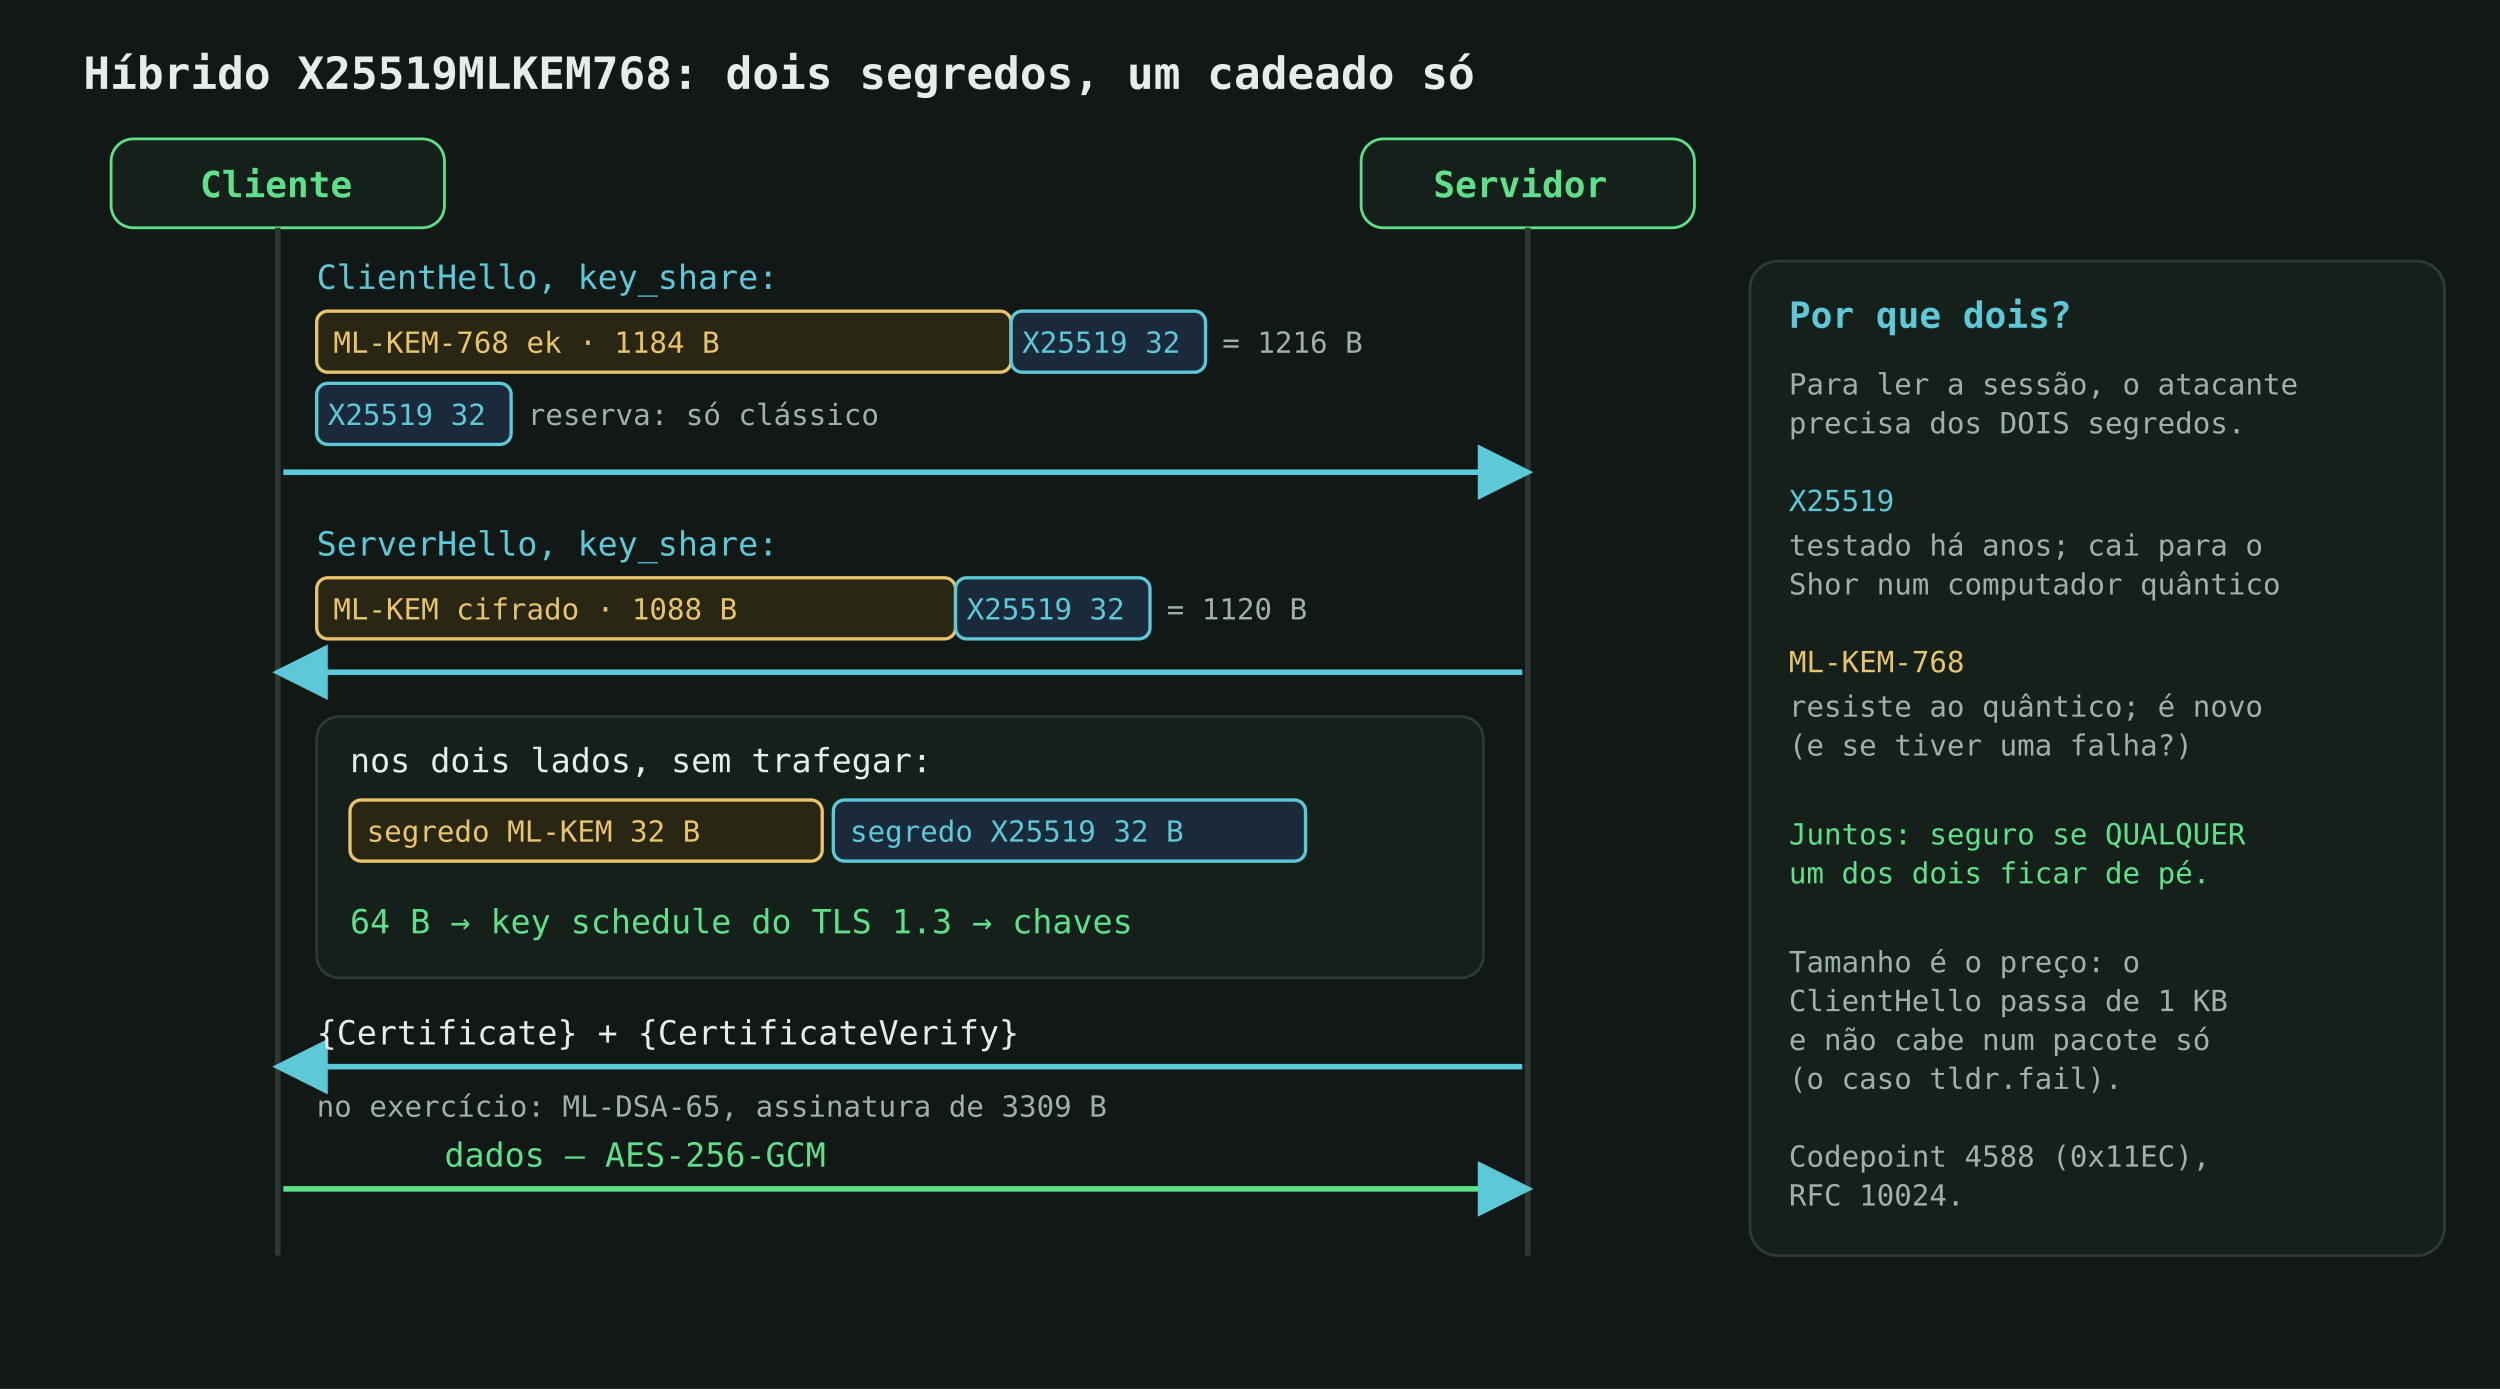
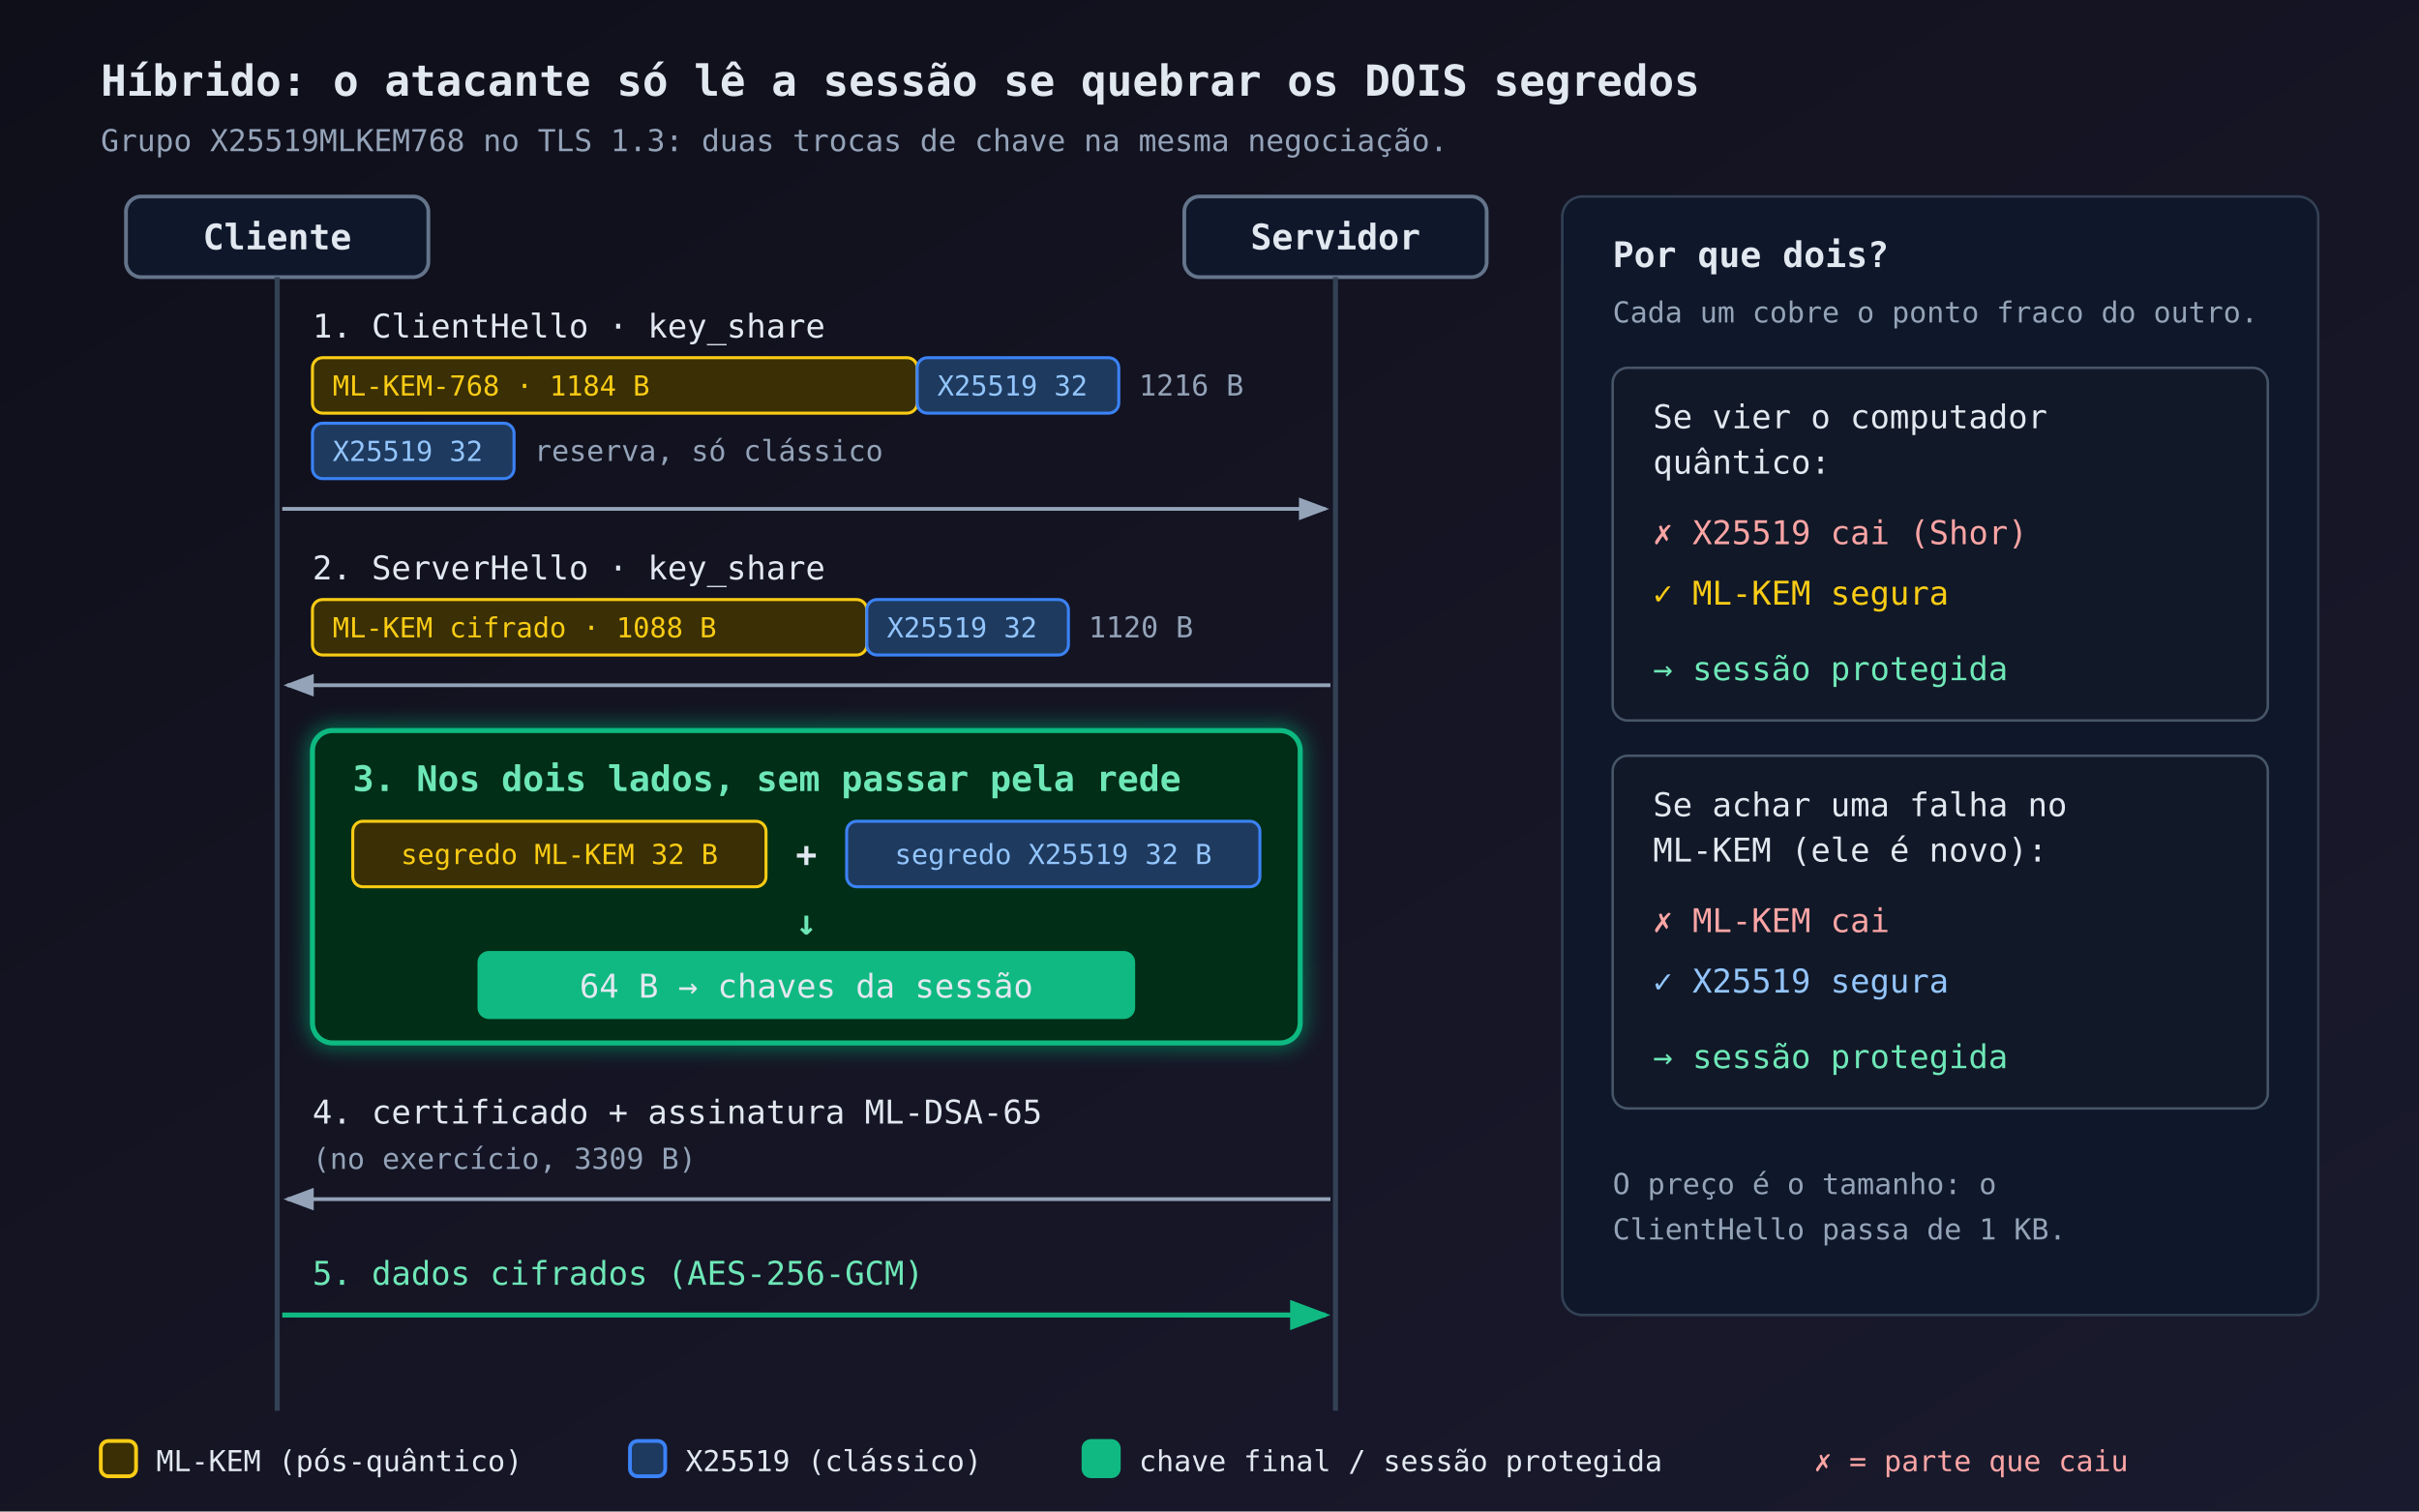
- <svg xmlns="http://www.w3.org/2000/svg" viewBox="0 0 900 500" role="img" aria-labelledby="t d">
+ <svg xmlns="http://www.w3.org/2000/svg" viewBox="0 0 960 600" width="960" height="600" role="img" aria-labelledby="t d">
  <style>
-     text { font-family: ui-monospace, "DejaVu Sans Mono", Menlo, Consolas, monospace; fill: #e6ede8; }
-     .t { font-size: 16px; font-weight: 700; }
-     .h { font-size: 13px; font-weight: 700; fill: #5cc8d8; }
-     .b { font-size: 12px; }
-     .s { font-size: 10.5px; fill: #9fb0a6; }
-     .g { fill: #5ee08a; }
-     .y { fill: #e8c46a; }
-     .c { fill: #5cc8d8; }
-     .life { stroke: #2c3a33; stroke-width: 2; }
-     .msg { stroke: #5cc8d8; stroke-width: 2; marker-end: url(#ar); fill: none; }
-     .pq { fill: #2a2614; stroke: #e8c46a; stroke-width: 1.2; }
-     .ec { fill: #1b2a3a; stroke: #5cc8d8; stroke-width: 1.2; }
+     text { font-family: 'SF Mono', 'Fira Code', 'Cascadia Code', 'DejaVu Sans Mono', 'Courier New', monospace; fill: #e2e8f0; }
+     .title { font-size: 17px; font-weight: 700; }
+     .sub { font-size: 12px; fill: #94a3b8; }
+     .h { font-size: 14px; font-weight: 700; }
+     .b { font-size: 13px; }
+     .s { font-size: 11.5px; fill: #94a3b8; }
+     .xs { font-size: 11px; }
+     .blu { fill: #93c5fd; }
+     .gold { fill: #facc15; }
+     .grn { fill: #6ee7b7; }
+     .red { fill: #fca5a5; }
  </style>
  <defs>
-     <marker id="ar" markerWidth="10" markerHeight="10" refX="8" refY="5" orient="auto">
-       <path d="M0,0 L10,5 L0,10 z" fill="#5cc8d8" />
+     <linearGradient id="bg-grad" x1="0%" y1="0%" x2="100%" y2="100%">
+       <stop offset="0%" stop-color="#0f0f1a" />
+       <stop offset="100%" stop-color="#1a1a2e" />
+     </linearGradient>
+     <filter id="glow-green" x="-10%" y="-20%" width="120%" height="140%">
+       <feGaussianBlur stdDeviation="4" result="blur" />
+       <feMerge>
+         <feMergeNode in="blur" />
+         <feMergeNode in="SourceGraphic" />
+       </feMerge>
+     </filter>
+     <marker id="arrow-slate" markerWidth="8" markerHeight="6" refX="7" refY="3" orient="auto">
+       <polygon points="0 0, 8 3, 0 6" fill="#94a3b8" />
+     </marker>
+     <marker id="arrow-green" markerWidth="8" markerHeight="6" refX="7" refY="3" orient="auto">
+       <polygon points="0 0, 8 3, 0 6" fill="#10b981" />
    </marker>
  </defs>
-   <rect width="900" height="500" fill="#121815" />
-   <text class="t" x="30" y="32">Híbrido X25519MLKEM768: dois segredos, um cadeado só</text>
-   <rect x="40" y="50" width="120" height="32" rx="8" fill="#16201b" stroke="#5ee08a" />
-   <text class="h g" x="72" y="71">Cliente</text>
-   <rect x="490" y="50" width="120" height="32" rx="8" fill="#16201b" stroke="#5ee08a" />
-   <text class="h g" x="516" y="71">Servidor</text>
-   <line class="life" x1="100" y1="82" x2="100" y2="452" />
-   <line class="life" x1="550" y1="82" x2="550" y2="452" />
-   <text class="b c" x="114" y="104">ClientHello, key_share:</text>
-   <rect class="pq" x="114" y="112" width="250" height="22" rx="4" />
-   <text class="s y" x="120" y="127">ML-KEM-768 ek · 1184 B</text>
-   <rect class="ec" x="364" y="112" width="70" height="22" rx="4" />
-   <text class="s c" x="368" y="127">X25519 32</text>
-   <text class="s" x="440" y="127">= 1216 B</text>
-   <rect class="ec" x="114" y="138" width="70" height="22" rx="4" />
-   <text class="s c" x="118" y="153">X25519 32</text>
-   <text class="s" x="190" y="153">reserva: só clássico</text>
-   <path class="msg" d="M102,170 L548,170" />
-   <text class="b c" x="114" y="200">ServerHello, key_share:</text>
-   <rect class="pq" x="114" y="208" width="230" height="22" rx="4" />
-   <text class="s y" x="120" y="223">ML-KEM cifrado · 1088 B</text>
-   <rect class="ec" x="344" y="208" width="70" height="22" rx="4" />
-   <text class="s c" x="348" y="223">X25519 32</text>
-   <text class="s" x="420" y="223">= 1120 B</text>
-   <path class="msg" d="M548,242 L102,242" />
-   <rect x="114" y="258" width="420" height="94" rx="8" fill="#16201b" stroke="#2c3a33" />
-   <text class="b" x="126" y="278">nos dois lados, sem trafegar:</text>
-   <rect class="pq" x="126" y="288" width="170" height="22" rx="4" />
-   <text class="s y" x="132" y="303">segredo ML-KEM 32 B</text>
-   <rect class="ec" x="300" y="288" width="170" height="22" rx="4" />
-   <text class="s c" x="306" y="303">segredo X25519 32 B</text>
-   <text class="b g" x="126" y="336">64 B → key schedule do TLS 1.3 → chaves</text>
-   <path class="msg" d="M548,384 L102,384" />
-   <text class="b" x="114" y="376">{Certificate} + {CertificateVerify}</text>
-   <text class="s" x="114" y="402">no exercício: ML-DSA-65, assinatura de 3309 B</text>
-   <path class="msg" d="M102,428 L548,428" style="stroke:#5ee08a" />
-   <text class="b g" x="160" y="420">dados — AES-256-GCM</text>
-   <rect x="630" y="94" width="250" height="358" rx="10" fill="#16201b" stroke="#2c3a33" />
-   <text class="h" x="644" y="118">Por que dois?</text>
-   <text class="s" x="644" y="142">Para ler a sessão, o atacante</text>
-   <text class="s" x="644" y="156">precisa dos DOIS segredos.</text>
-   <text class="s c" x="644" y="184">X25519</text>
-   <text class="s" x="644" y="200">testado há anos; cai para o</text>
-   <text class="s" x="644" y="214">Shor num computador quântico</text>
-   <text class="s y" x="644" y="242">ML-KEM-768</text>
-   <text class="s" x="644" y="258">resiste ao quântico; é novo</text>
-   <text class="s" x="644" y="272">(e se tiver uma falha?)</text>
-   <text class="s g" x="644" y="304">Juntos: seguro se QUALQUER</text>
-   <text class="s g" x="644" y="318">um dos dois ficar de pé.</text>
-   <text class="s" x="644" y="350">Tamanho é o preço: o</text>
-   <text class="s" x="644" y="364">ClientHello passa de 1 KB</text>
-   <text class="s" x="644" y="378">e não cabe num pacote só</text>
-   <text class="s" x="644" y="392">(o caso tldr.fail).</text>
-   <text class="s" x="644" y="420">Codepoint 4588 (0x11EC),</text>
-   <text class="s" x="644" y="434">RFC 10024.</text>
+   <rect width="960" height="600" fill="url(#bg-grad)" />
+   <text class="title" x="40" y="38">Híbrido: o atacante só lê a sessão se quebrar os DOIS segredos</text>
+   <text class="sub" x="40" y="60">Grupo X25519MLKEM768 no TLS 1.3: duas trocas de chave na mesma negociação.</text>
+   <rect x="50" y="78" width="120" height="32" rx="6" fill="#0f172a" stroke="#64748b" stroke-width="1.5" />
+   <text class="h" x="110" y="99" text-anchor="middle">Cliente</text>
+   <rect x="470" y="78" width="120" height="32" rx="6" fill="#0f172a" stroke="#64748b" stroke-width="1.5" />
+   <text class="h" x="530" y="99" text-anchor="middle">Servidor</text>
+   <line x1="110" y1="110" x2="110" y2="560" stroke="#334155" stroke-width="2" />
+   <line x1="530" y1="110" x2="530" y2="560" stroke="#334155" stroke-width="2" />
+   <text class="b" x="124" y="134">1. ClientHello · key_share</text>
+   <rect x="124" y="142" width="240" height="22" rx="4" fill="#3a2f05" stroke="#facc15" stroke-width="1.2" />
+   <text class="xs gold" x="132" y="157">ML-KEM-768 · 1184 B</text>
+   <rect x="364" y="142" width="80" height="22" rx="4" fill="#1e3a5f" stroke="#3b82f6" stroke-width="1.2" />
+   <text class="xs blu" x="372" y="157">X25519 32</text>
+   <text class="s" x="452" y="157">1216 B</text>
+   <rect x="124" y="168" width="80" height="22" rx="4" fill="#1e3a5f" stroke="#3b82f6" stroke-width="1.2" />
+   <text class="xs blu" x="132" y="183">X25519 32</text>
+   <text class="s" x="212" y="183">reserva, só clássico</text>
+   <path d="M112,202 L526,202" stroke="#94a3b8" stroke-width="1.5" fill="none" marker-end="url(#arrow-slate)" />
+   <text class="b" x="124" y="230">2. ServerHello · key_share</text>
+   <rect x="124" y="238" width="220" height="22" rx="4" fill="#3a2f05" stroke="#facc15" stroke-width="1.2" />
+   <text class="xs gold" x="132" y="253">ML-KEM cifrado · 1088 B</text>
+   <rect x="344" y="238" width="80" height="22" rx="4" fill="#1e3a5f" stroke="#3b82f6" stroke-width="1.2" />
+   <text class="xs blu" x="352" y="253">X25519 32</text>
+   <text class="s" x="432" y="253">1120 B</text>
+   <path d="M528,272 L114,272" stroke="#94a3b8" stroke-width="1.5" fill="none" marker-end="url(#arrow-slate)" />
+   <rect x="124" y="290" width="392" height="124" rx="8" fill="#052e16" stroke="#10b981" stroke-width="2" filter="url(#glow-green)" />
+   <text class="h grn" x="140" y="314">3. Nos dois lados, sem passar pela rede</text>
+   <rect x="140" y="326" width="164" height="26" rx="4" fill="#3a2f05" stroke="#facc15" stroke-width="1.2" />
+   <text class="xs gold" x="222" y="343" text-anchor="middle">segredo ML-KEM 32 B</text>
+   <text class="h" x="320" y="344" text-anchor="middle">+</text>
+   <rect x="336" y="326" width="164" height="26" rx="4" fill="#1e3a5f" stroke="#3b82f6" stroke-width="1.2" />
+   <text class="xs blu" x="418" y="343" text-anchor="middle">segredo X25519 32 B</text>
+   <text class="h grn" x="320" y="371" text-anchor="middle">↓</text>
+   <rect x="190" y="378" width="260" height="26" rx="4" fill="#10b981" stroke="#10b981" />
+   <text class="b" x="320" y="396" text-anchor="middle" fill="#052e16">64 B → chaves da sessão</text>
+   <text class="b" x="124" y="446">4. certificado + assinatura ML-DSA-65</text>
+   <text class="s" x="124" y="464">(no exercício, 3309 B)</text>
+   <path d="M528,476 L114,476" stroke="#94a3b8" stroke-width="1.5" fill="none" marker-end="url(#arrow-slate)" />
+   <text class="b grn" x="124" y="510">5. dados cifrados (AES-256-GCM)</text>
+   <path d="M112,522 L526,522" stroke="#10b981" stroke-width="2" fill="none" marker-end="url(#arrow-green)" />
+   <rect x="620" y="78" width="300" height="444" rx="8" fill="#0f172a" stroke="#334155" stroke-width="1" />
+   <text class="h" x="640" y="106">Por que dois?</text>
+   <text class="s" x="640" y="128">Cada um cobre o ponto fraco do outro.</text>
+   <rect x="640" y="146" width="260" height="140" rx="6" fill="#111827" stroke="#475569" stroke-width="1" />
+   <text class="b" x="656" y="170">Se vier o computador</text>
+   <text class="b" x="656" y="188">quântico:</text>
+   <text class="b red" x="656" y="216">✗ X25519 cai (Shor)</text>
+   <text class="b gold" x="656" y="240">✓ ML-KEM segura</text>
+   <text class="b grn" x="656" y="270">→ sessão protegida</text>
+   <rect x="640" y="300" width="260" height="140" rx="6" fill="#111827" stroke="#475569" stroke-width="1" />
+   <text class="b" x="656" y="324">Se achar uma falha no</text>
+   <text class="b" x="656" y="342">ML-KEM (ele é novo):</text>
+   <text class="b red" x="656" y="370">✗ ML-KEM cai</text>
+   <text class="b blu" x="656" y="394">✓ X25519 segura</text>
+   <text class="b grn" x="656" y="424">→ sessão protegida</text>
+   <text class="s" x="640" y="474">O preço é o tamanho: o</text>
+   <text class="s" x="640" y="492">ClientHello passa de 1 KB.</text>
+   <g class="s">
+     <rect x="40" y="572" width="14" height="14" rx="3" fill="#3a2f05" stroke="#facc15" stroke-width="1.5" />
+     <text x="62" y="584">ML-KEM (pós-quântico)</text>
+     <rect x="250" y="572" width="14" height="14" rx="3" fill="#1e3a5f" stroke="#3b82f6" stroke-width="1.5" />
+     <text x="272" y="584">X25519 (clássico)</text>
+     <rect x="430" y="572" width="14" height="14" rx="3" fill="#10b981" stroke="#10b981" stroke-width="1.5" />
+     <text x="452" y="584">chave final / sessão protegida</text>
+     <text class="red" x="720" y="584">✗ = parte que caiu</text>
+   </g>
</svg>
